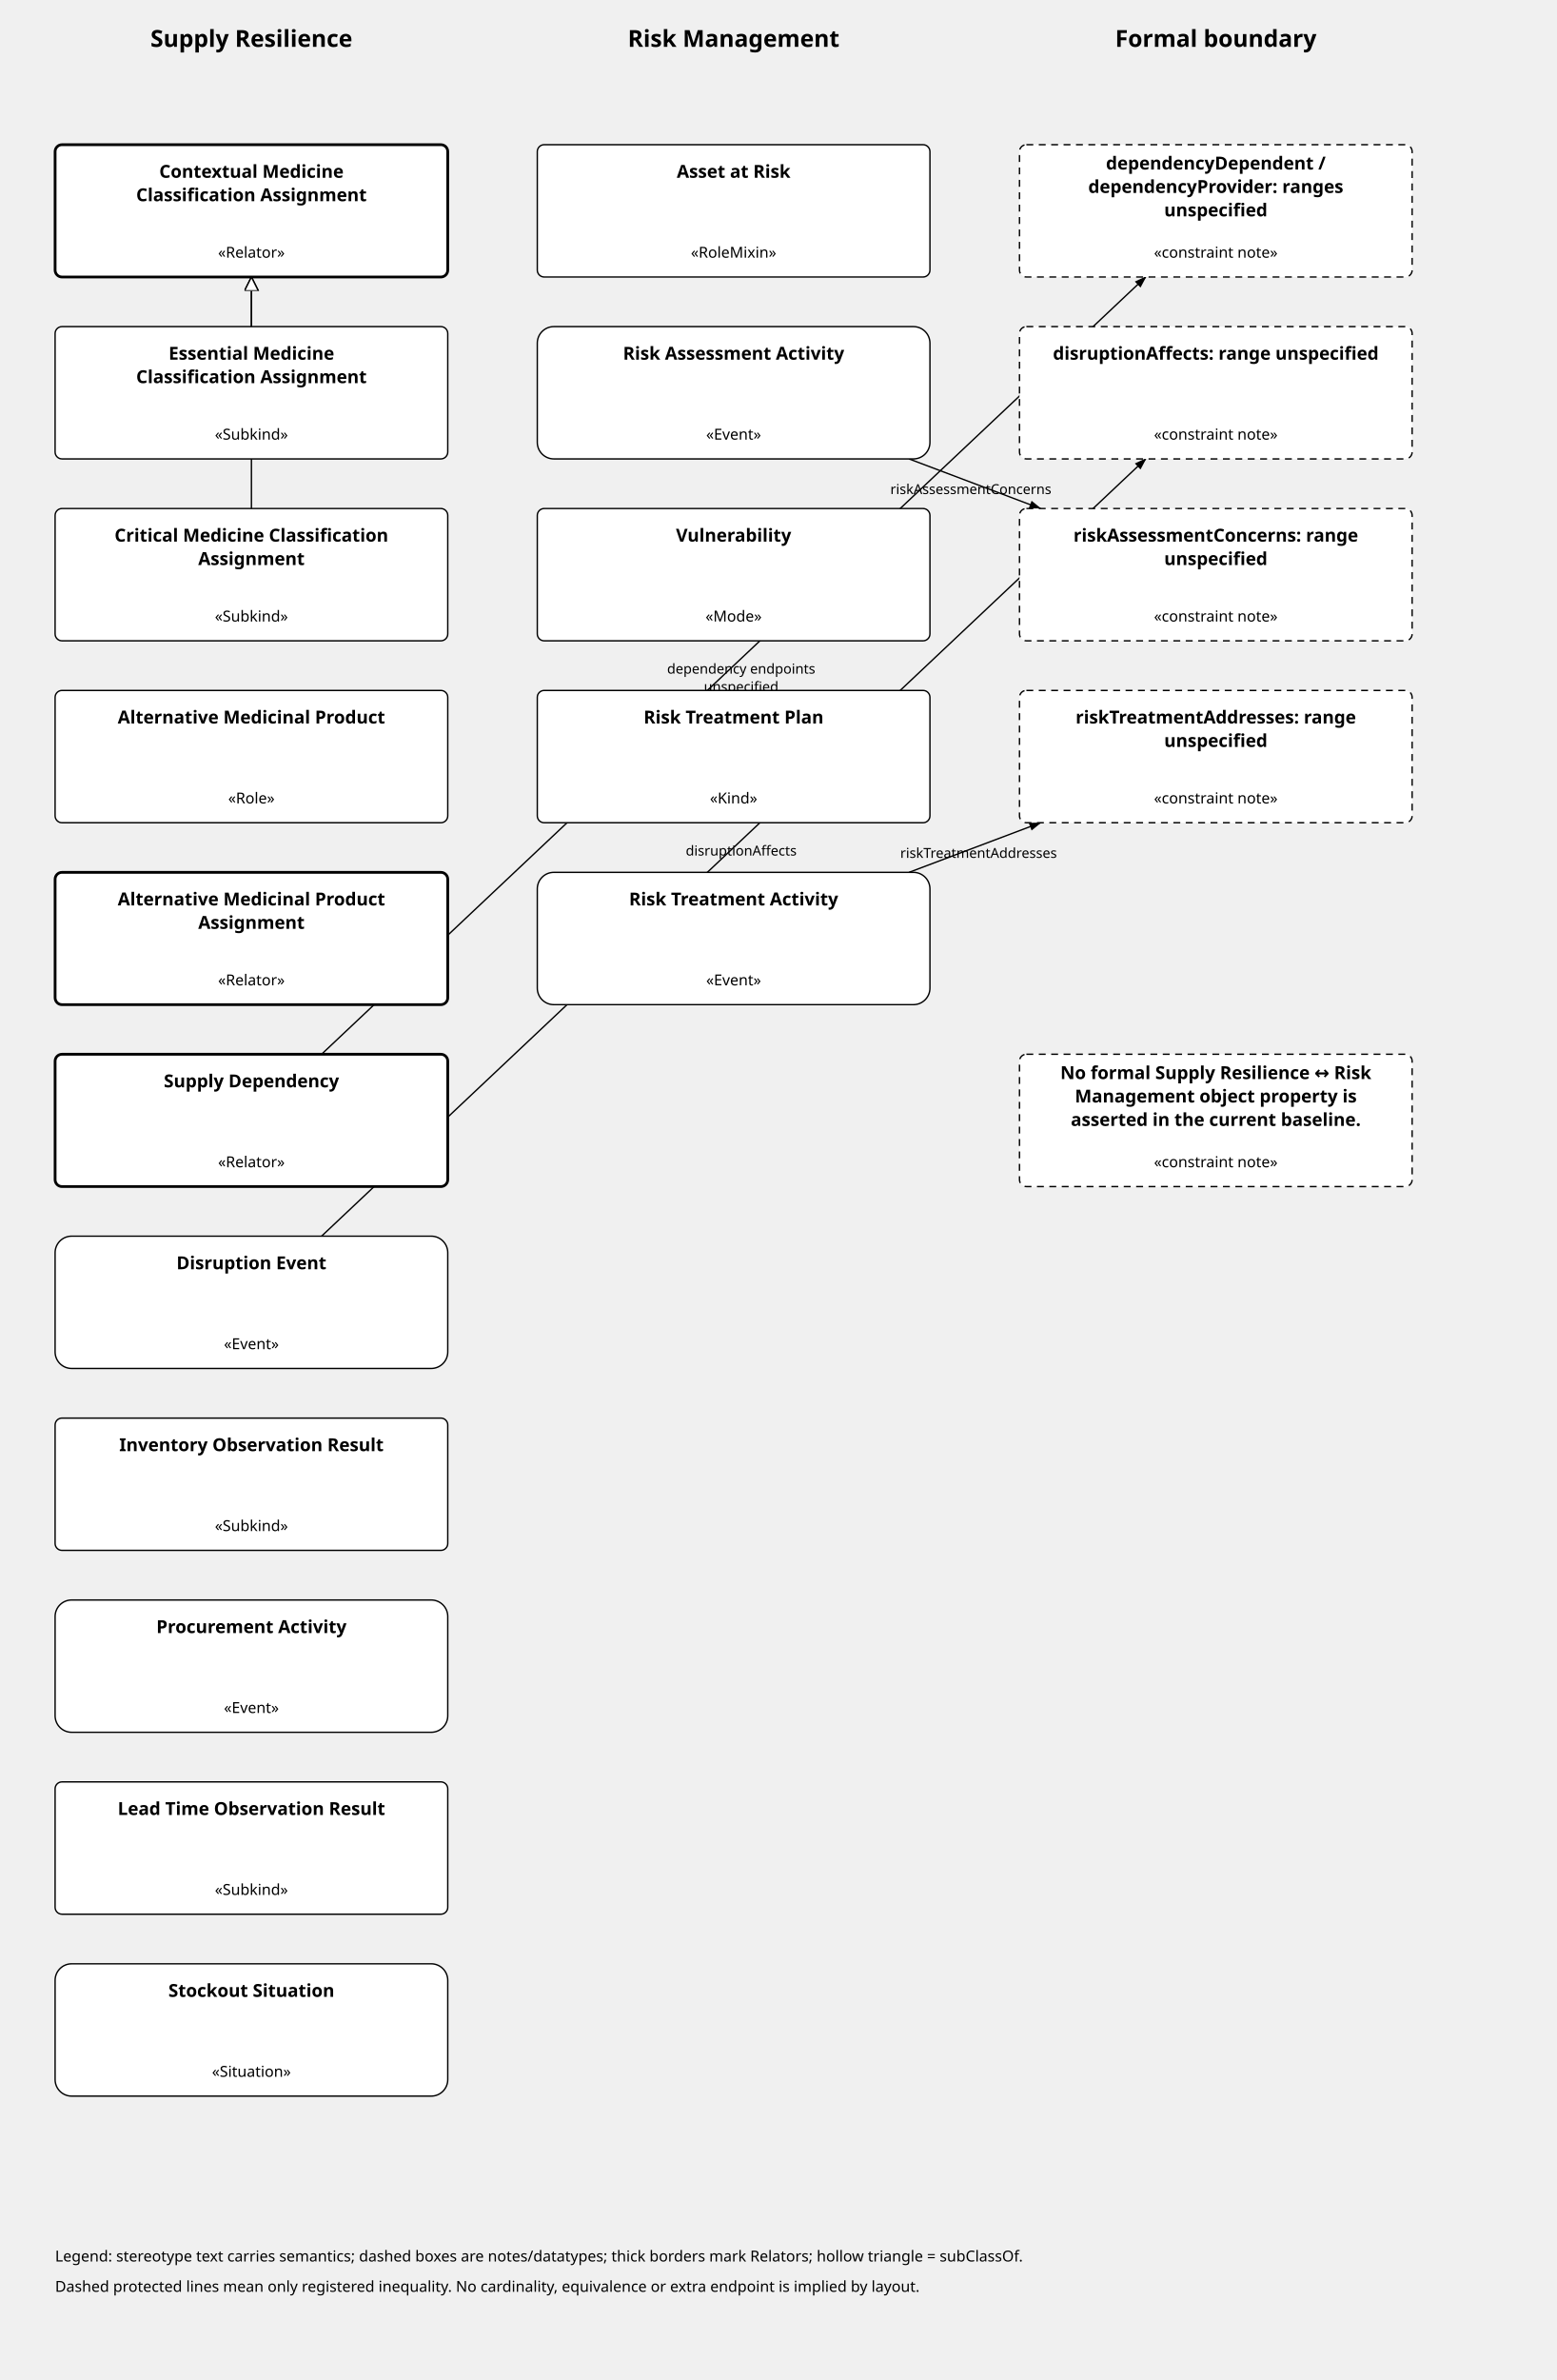
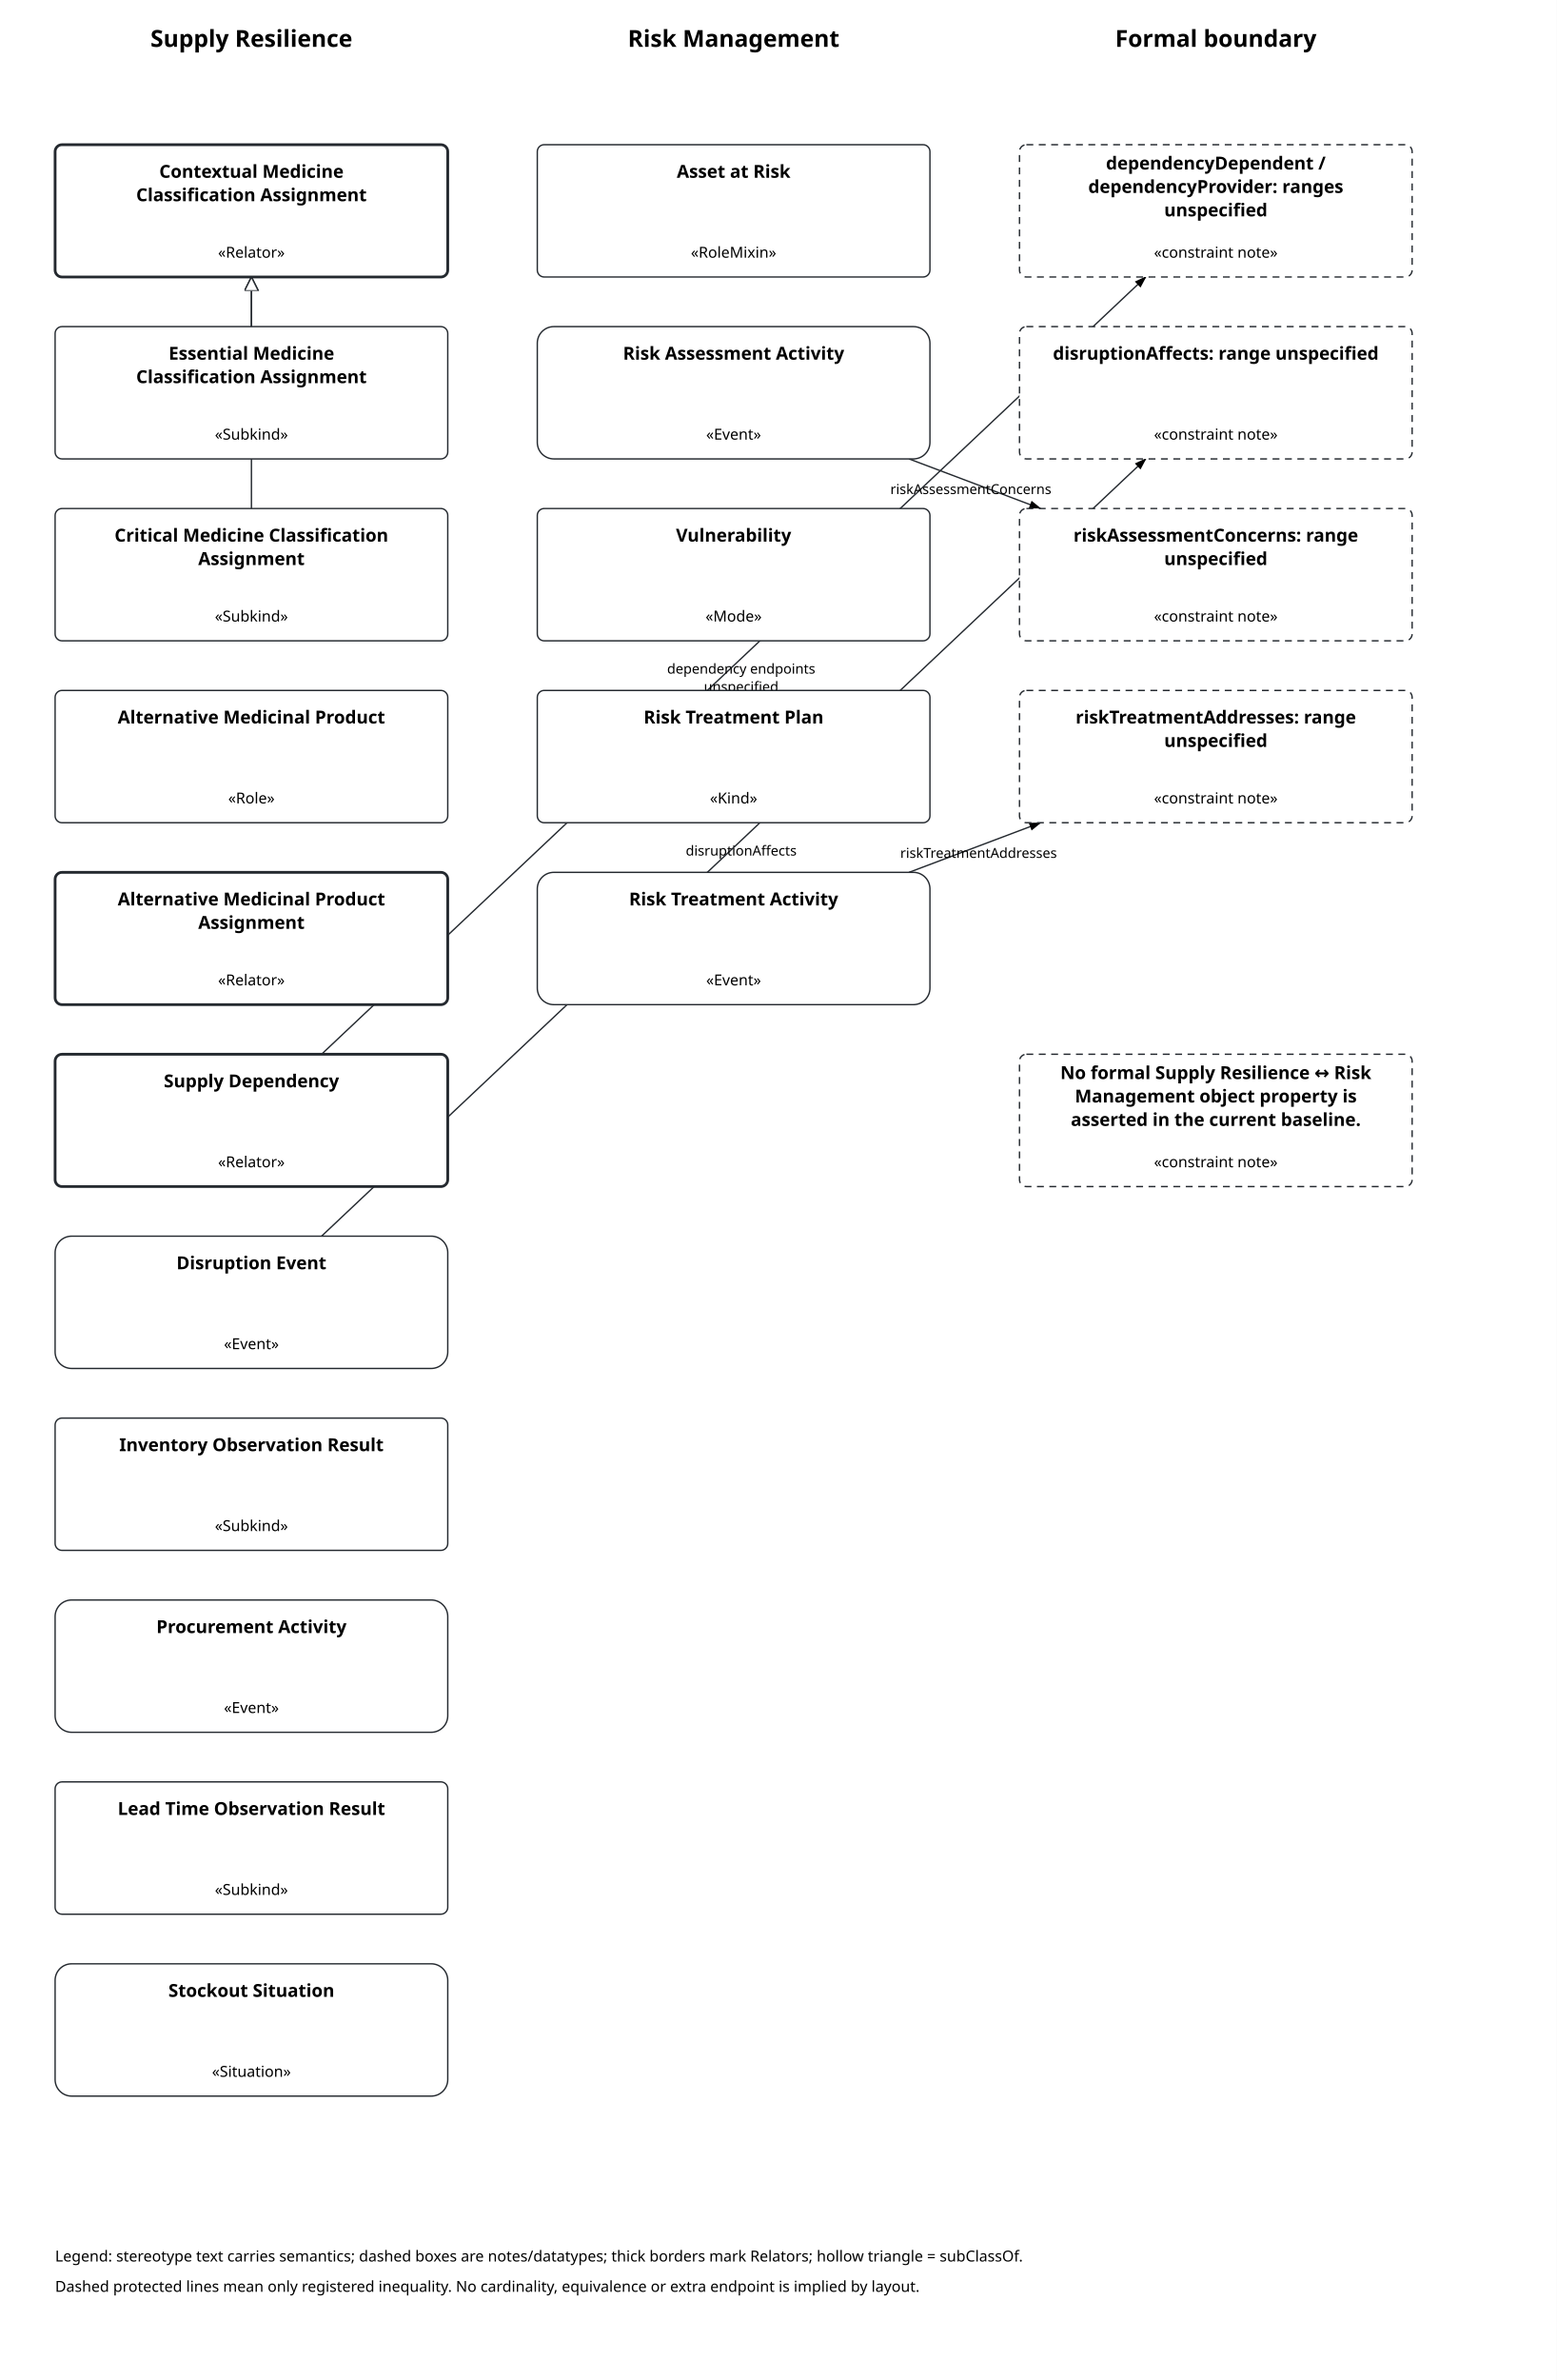
- <svg xmlns="http://www.w3.org/2000/svg" viewBox="0 0 1130 1727" role="img" aria-labelledby="title desc">
+ <svg xmlns="http://www.w3.org/2000/svg" viewBox="0 0 1130 1727" role="img" aria-labelledby="title desc" data-theme-safe="true" style="color:#24292f;background:#ffffff">
+   <rect id="diagram-background" x="0" y="0" width="100%" height="100%" fill="#ffffff" stroke="none" pointer-events="none" />
  <defs>
    <marker id="arr" markerWidth="10" markerHeight="10" refX="8" refY="3" orient="auto">
      <path d="M0,0 L0,6 L9,3 z" />
    </marker>
    <marker id="inherit" markerWidth="12" markerHeight="12" refX="10" refY="5" orient="auto">
      <path d="M0,0 L0,10 L10,5 z" fill="white" stroke="currentColor" />
    </marker>
    <style>text{font-family:sans-serif}.node{fill:white;stroke:currentColor}.note{fill:white;stroke:currentColor;stroke-dasharray:5 4}.prot{stroke-dasharray:6 5}.dtype{stroke-dasharray:4 3}.relator{stroke-width:2}.edge-label{font-size:10px}</style>
  </defs>
  <text x="182.5" y="34" text-anchor="middle" font-size="17" font-weight="bold">Supply Resilience</text>
  <text x="532.5" y="34" text-anchor="middle" font-size="17" font-weight="bold">Risk Management</text>
  <text x="882.5" y="34" text-anchor="middle" font-size="17" font-weight="bold">Formal boundary</text>
  <line x1="182.5" y1="237.0" x2="182.5" y2="201.0" stroke="currentColor" marker-end="url(#inherit)" />
  <line x1="182.5" y1="369.0" x2="182.5" y2="201.0" stroke="currentColor" marker-end="url(#inherit)" />
  <line x1="233.4" y1="765.0" x2="831.6" y2="201.0" stroke="currentColor" marker-end="url(#arr)" />
  <text class="edge-label" x="538.0" y="488.8" text-anchor="middle">dependency endpoints</text>
  <text class="edge-label" x="538.0" y="501.8" text-anchor="middle">unspecified</text>
  <line x1="233.4" y1="897.0" x2="831.6" y2="333.0" stroke="currentColor" marker-end="url(#arr)" />
  <text class="edge-label" x="538.0" y="620.8" text-anchor="middle">disruptionAffects</text>
  <line x1="659.8" y1="333.0" x2="755.2" y2="369.0" stroke="currentColor" marker-end="url(#arr)" />
  <text class="edge-label" x="704.7" y="358.5" text-anchor="middle">riskAssessmentConcerns</text>
  <line x1="659.8" y1="633.0" x2="755.2" y2="597.0" stroke="currentColor" marker-end="url(#arr)" />
  <text class="edge-label" x="710.3" y="622.5" text-anchor="middle">riskTreatmentAddresses</text>
  <rect class="node relator" x="40" y="105" width="285" height="96" rx="5" />
  <text x="182.5" y="129" text-anchor="middle" font-size="13" font-weight="bold">Contextual Medicine</text>
  <text x="182.5" y="146" text-anchor="middle" font-size="13" font-weight="bold">Classification Assignment</text>
  <text x="182.5" y="187" text-anchor="middle" font-size="11">«Relator»</text>
  <rect class="node" x="40" y="237" width="285" height="96" rx="5" />
  <text x="182.5" y="261" text-anchor="middle" font-size="13" font-weight="bold">Essential Medicine</text>
  <text x="182.5" y="278" text-anchor="middle" font-size="13" font-weight="bold">Classification Assignment</text>
  <text x="182.5" y="319" text-anchor="middle" font-size="11">«Subkind»</text>
  <rect class="node" x="40" y="369" width="285" height="96" rx="5" />
  <text x="182.5" y="393" text-anchor="middle" font-size="13" font-weight="bold">Critical Medicine Classification</text>
  <text x="182.5" y="410" text-anchor="middle" font-size="13" font-weight="bold">Assignment</text>
  <text x="182.5" y="451" text-anchor="middle" font-size="11">«Subkind»</text>
  <rect class="node" x="40" y="501" width="285" height="96" rx="5" />
  <text x="182.5" y="525" text-anchor="middle" font-size="13" font-weight="bold">Alternative Medicinal Product</text>
  <text x="182.5" y="583" text-anchor="middle" font-size="11">«Role»</text>
  <rect class="node relator" x="40" y="633" width="285" height="96" rx="5" />
  <text x="182.5" y="657" text-anchor="middle" font-size="13" font-weight="bold">Alternative Medicinal Product</text>
  <text x="182.5" y="674" text-anchor="middle" font-size="13" font-weight="bold">Assignment</text>
  <text x="182.5" y="715" text-anchor="middle" font-size="11">«Relator»</text>
  <rect class="node relator" x="40" y="765" width="285" height="96" rx="5" />
  <text x="182.5" y="789" text-anchor="middle" font-size="13" font-weight="bold">Supply Dependency</text>
  <text x="182.5" y="847" text-anchor="middle" font-size="11">«Relator»</text>
  <rect class="node" x="40" y="897" width="285" height="96" rx="12" />
  <text x="182.5" y="921" text-anchor="middle" font-size="13" font-weight="bold">Disruption Event</text>
  <text x="182.5" y="979" text-anchor="middle" font-size="11">«Event»</text>
  <rect class="node" x="40" y="1029" width="285" height="96" rx="5" />
  <text x="182.5" y="1053" text-anchor="middle" font-size="13" font-weight="bold">Inventory Observation Result</text>
  <text x="182.5" y="1111" text-anchor="middle" font-size="11">«Subkind»</text>
  <rect class="node" x="40" y="1161" width="285" height="96" rx="12" />
  <text x="182.5" y="1185" text-anchor="middle" font-size="13" font-weight="bold">Procurement Activity</text>
  <text x="182.5" y="1243" text-anchor="middle" font-size="11">«Event»</text>
  <rect class="node" x="40" y="1293" width="285" height="96" rx="5" />
  <text x="182.5" y="1317" text-anchor="middle" font-size="13" font-weight="bold">Lead Time Observation Result</text>
  <text x="182.5" y="1375" text-anchor="middle" font-size="11">«Subkind»</text>
  <rect class="node" x="40" y="1425" width="285" height="96" rx="12" />
  <text x="182.5" y="1449" text-anchor="middle" font-size="13" font-weight="bold">Stockout Situation</text>
  <text x="182.5" y="1507" text-anchor="middle" font-size="11">«Situation»</text>
  <rect class="node" x="390" y="105" width="285" height="96" rx="5" />
  <text x="532.5" y="129" text-anchor="middle" font-size="13" font-weight="bold">Asset at Risk</text>
  <text x="532.5" y="187" text-anchor="middle" font-size="11">«RoleMixin»</text>
  <rect class="node" x="390" y="237" width="285" height="96" rx="12" />
  <text x="532.5" y="261" text-anchor="middle" font-size="13" font-weight="bold">Risk Assessment Activity</text>
  <text x="532.5" y="319" text-anchor="middle" font-size="11">«Event»</text>
  <rect class="node" x="390" y="369" width="285" height="96" rx="5" />
  <text x="532.5" y="393" text-anchor="middle" font-size="13" font-weight="bold">Vulnerability</text>
  <text x="532.5" y="451" text-anchor="middle" font-size="11">«Mode»</text>
  <rect class="node" x="390" y="501" width="285" height="96" rx="5" />
  <text x="532.5" y="525" text-anchor="middle" font-size="13" font-weight="bold">Risk Treatment Plan</text>
  <text x="532.5" y="583" text-anchor="middle" font-size="11">«Kind»</text>
  <rect class="node" x="390" y="633" width="285" height="96" rx="12" />
  <text x="532.5" y="657" text-anchor="middle" font-size="13" font-weight="bold">Risk Treatment Activity</text>
  <text x="532.5" y="715" text-anchor="middle" font-size="11">«Event»</text>
  <rect class="note" x="740" y="105" width="285" height="96" rx="5" />
  <text x="882.5" y="123" text-anchor="middle" font-size="13" font-weight="bold">dependencyDependent /</text>
  <text x="882.5" y="140" text-anchor="middle" font-size="13" font-weight="bold">dependencyProvider: ranges</text>
  <text x="882.5" y="157" text-anchor="middle" font-size="13" font-weight="bold">unspecified</text>
  <text x="882.5" y="187" text-anchor="middle" font-size="11">«constraint note»</text>
  <rect class="note" x="740" y="237" width="285" height="96" rx="5" />
  <text x="882.5" y="261" text-anchor="middle" font-size="13" font-weight="bold">disruptionAffects: range unspecified</text>
  <text x="882.5" y="319" text-anchor="middle" font-size="11">«constraint note»</text>
  <rect class="note" x="740" y="369" width="285" height="96" rx="5" />
  <text x="882.5" y="393" text-anchor="middle" font-size="13" font-weight="bold">riskAssessmentConcerns: range</text>
  <text x="882.5" y="410" text-anchor="middle" font-size="13" font-weight="bold">unspecified</text>
  <text x="882.5" y="451" text-anchor="middle" font-size="11">«constraint note»</text>
  <rect class="note" x="740" y="501" width="285" height="96" rx="5" />
  <text x="882.5" y="525" text-anchor="middle" font-size="13" font-weight="bold">riskTreatmentAddresses: range</text>
  <text x="882.5" y="542" text-anchor="middle" font-size="13" font-weight="bold">unspecified</text>
  <text x="882.5" y="583" text-anchor="middle" font-size="11">«constraint note»</text>
  <rect class="note" x="740" y="765" width="285" height="96" rx="5" />
  <text x="882.5" y="783" text-anchor="middle" font-size="13" font-weight="bold">No formal Supply Resilience ↔ Risk</text>
  <text x="882.5" y="800" text-anchor="middle" font-size="13" font-weight="bold">Management object property is</text>
  <text x="882.5" y="817" text-anchor="middle" font-size="13" font-weight="bold">asserted in the current baseline.</text>
  <text x="882.5" y="847" text-anchor="middle" font-size="11">«constraint note»</text>
  <text x="40" y="1641" font-size="11">Legend: stereotype text carries semantics; dashed boxes are notes/datatypes; thick borders mark Relators; hollow triangle = subClassOf.</text>
  <text x="40" y="1663" font-size="11">Dashed protected lines mean only registered inequality. No cardinality, equivalence or extra endpoint is implied by layout.</text>
</svg>
